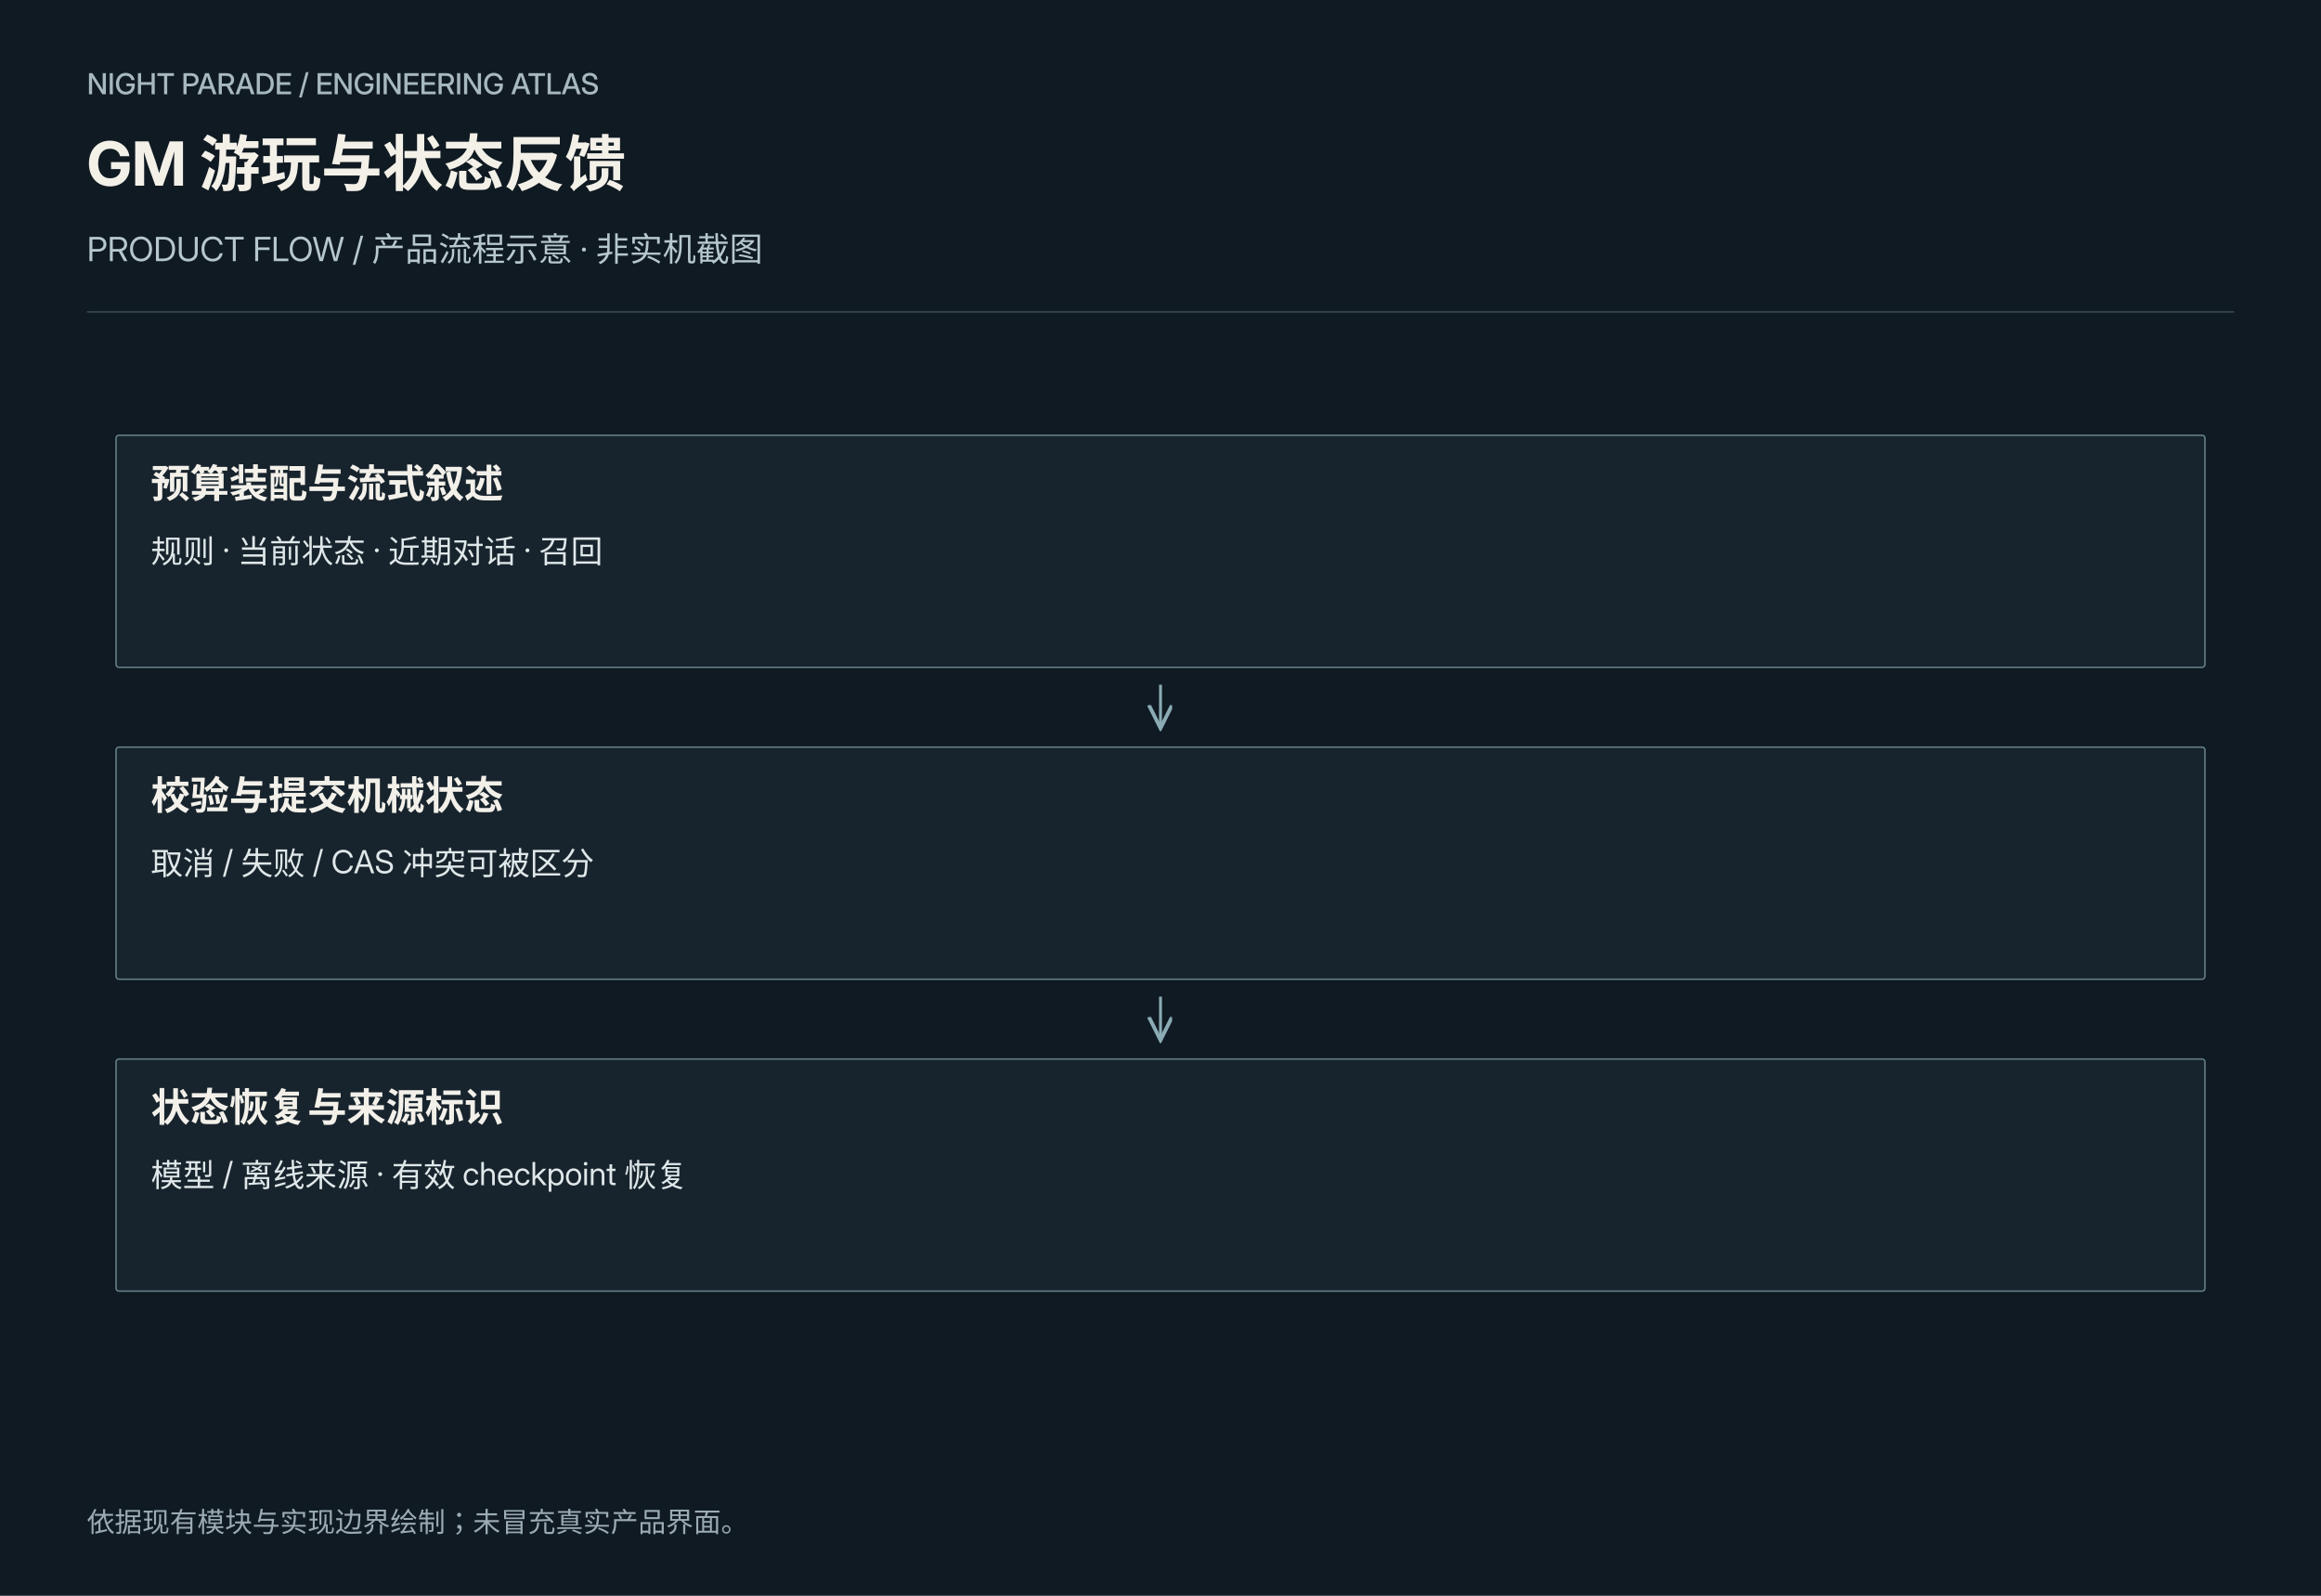
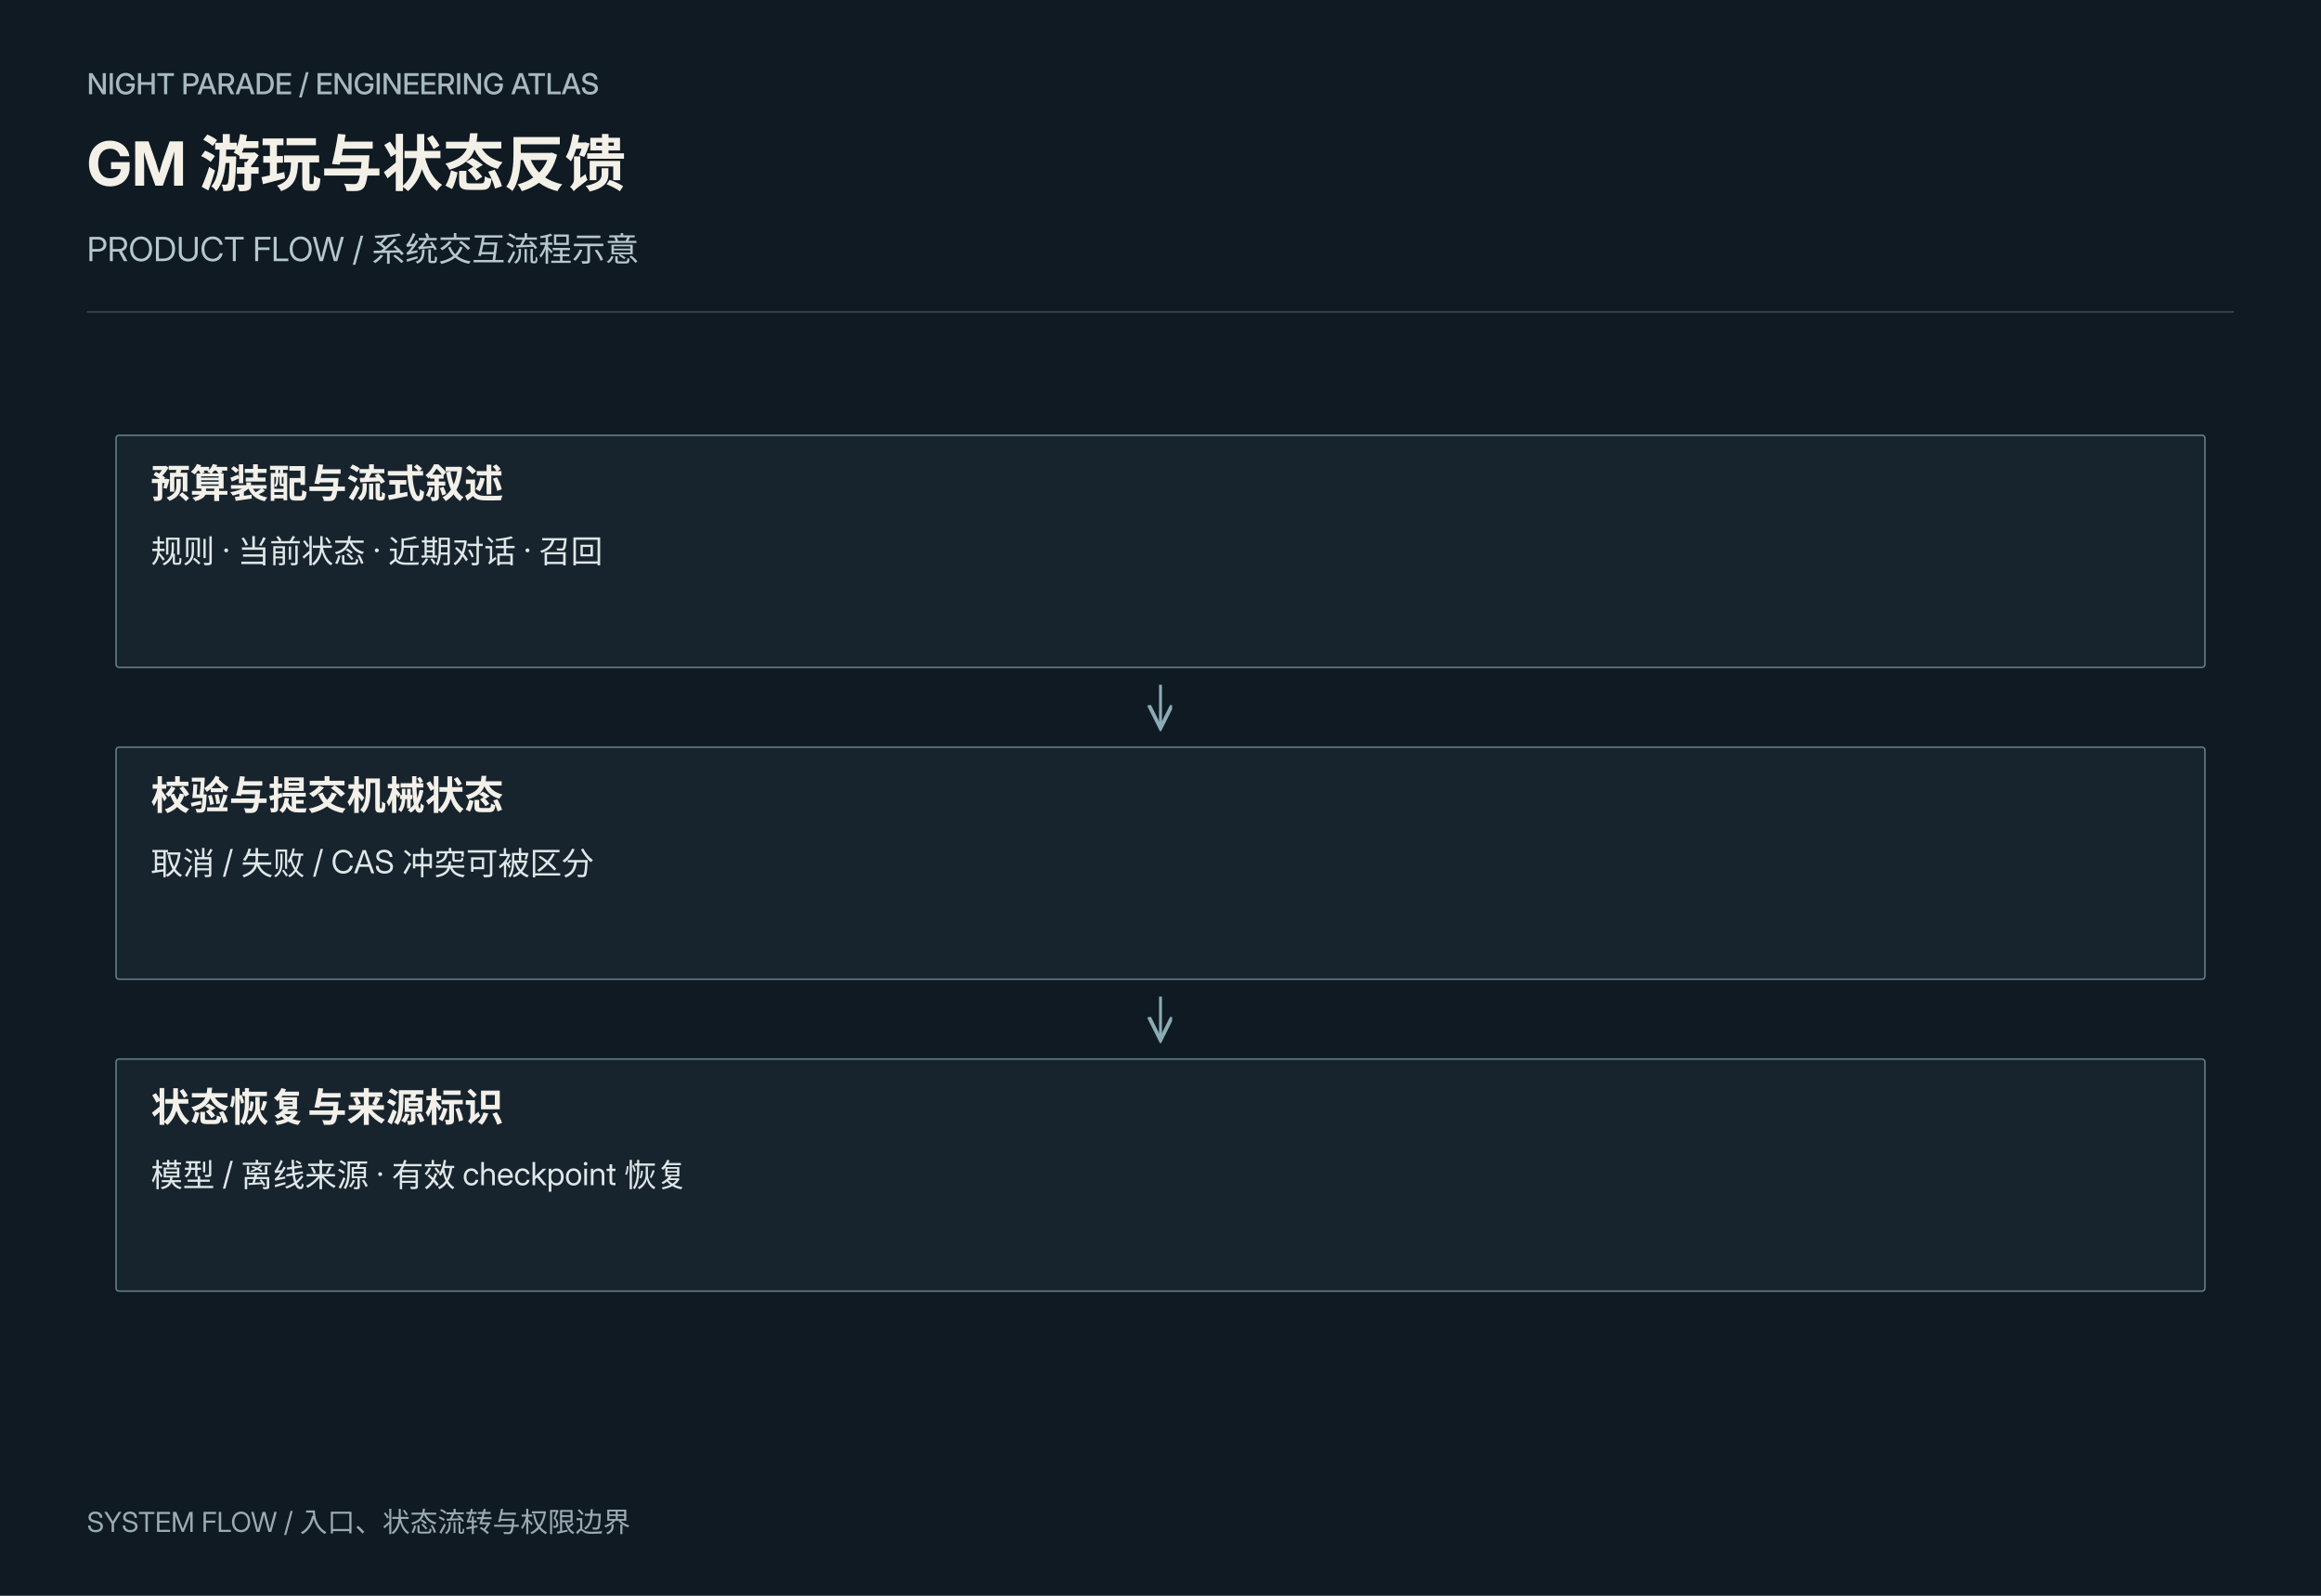
<svg xmlns="http://www.w3.org/2000/svg" width="1600" height="1100" viewBox="0 0 1600 1100" role="img" aria-labelledby="title desc">
  <defs>
    <marker id="arrow" markerWidth="9" markerHeight="9" refX="8" refY="4" orient="auto">
      <path d="M0 0L8 4L0 8" fill="none" stroke="#8babb5" stroke-width="1.3" />
    </marker>
  </defs>
  <rect width="100%" height="100%" fill="#101a22" />
  <text x="60" y="65.0" fill="#a7b9bf" font-size="20" font-weight="500" font-family="Inter Display,Inter,Arial,PingFang SC,sans-serif">NIGHT PARADE / ENGINEERING ATLAS</text>
  <text x="60" y="128.0" fill="#f3f0e8" font-size="42" font-weight="700" font-family="Inter Display,Inter,Arial,PingFang SC,sans-serif">GM 游玩与状态反馈</text>
-   <text x="60" y="180.0" fill="#b6c8cd" font-size="23" font-weight="400" font-family="Inter Display,Inter,Arial,PingFang SC,sans-serif">PRODUCT FLOW / 产品流程示意 · 非实机截图</text>
+   <text x="60" y="180.0" fill="#b6c8cd" font-size="23" font-weight="400" font-family="Inter Display,Inter,Arial,PingFang SC,sans-serif">PRODUCT FLOW / 系统交互流程示意</text>
  <path d="M60 215H1540" stroke="#566773" stroke-opacity=".6" />
  <rect x="80" y="300" width="1440" height="160" rx="2" fill="#18242d" stroke="#8babb5" stroke-opacity=".7" />
  <text x="104" y="343.0" fill="#f2f0e9" font-size="27" font-weight="600" font-family="Inter Display,Inter,Arial,PingFang SC,sans-serif">预算装配与流式叙述</text>
  <text x="104" y="388.0" fill="#dfe7e9" font-size="22" font-weight="400" font-family="Inter Display,Inter,Arial,PingFang SC,sans-serif">规则 · 当前状态 · 近期对话 · 召回</text>
  <path d="M800 472L800 502" stroke="#8babb5" stroke-width="2" fill="none" marker-end="url(#arrow)" />
  <rect x="80" y="515" width="1440" height="160" rx="2" fill="#18242d" stroke="#8babb5" stroke-opacity=".7" />
  <text x="104" y="558.0" fill="#f2f0e9" font-size="27" font-weight="600" font-family="Inter Display,Inter,Arial,PingFang SC,sans-serif">校验与提交机械状态</text>
  <text x="104" y="603.0" fill="#dfe7e9" font-size="22" font-weight="400" font-family="Inter Display,Inter,Arial,PingFang SC,sans-serif">取消 / 失败 / CAS 冲突可被区分</text>
  <path d="M800 687L800 717" stroke="#8babb5" stroke-width="2" fill="none" marker-end="url(#arrow)" />
  <rect x="80" y="730" width="1440" height="160" rx="2" fill="#18242d" stroke="#8babb5" stroke-opacity=".7" />
  <text x="104" y="773.0" fill="#f2f0e9" font-size="27" font-weight="600" font-family="Inter Display,Inter,Arial,PingFang SC,sans-serif">状态恢复与来源标识</text>
  <text x="104" y="818.0" fill="#dfe7e9" font-size="22" font-weight="400" font-family="Inter Display,Inter,Arial,PingFang SC,sans-serif">模型 / 离线来源 · 有效 checkpoint 恢复</text>
-   <text x="60" y="1056.0" fill="#9babb4" font-size="19" font-weight="400" font-family="Inter Display,Inter,Arial,PingFang SC,sans-serif">依据现有模块与实现边界绘制；未冒充真实产品界面。</text>
+   <text x="60" y="1056.0" fill="#9babb4" font-size="19" font-weight="400" font-family="Inter Display,Inter,Arial,PingFang SC,sans-serif">SYSTEM FLOW / 入口、状态流转与权限边界</text>
</svg>
